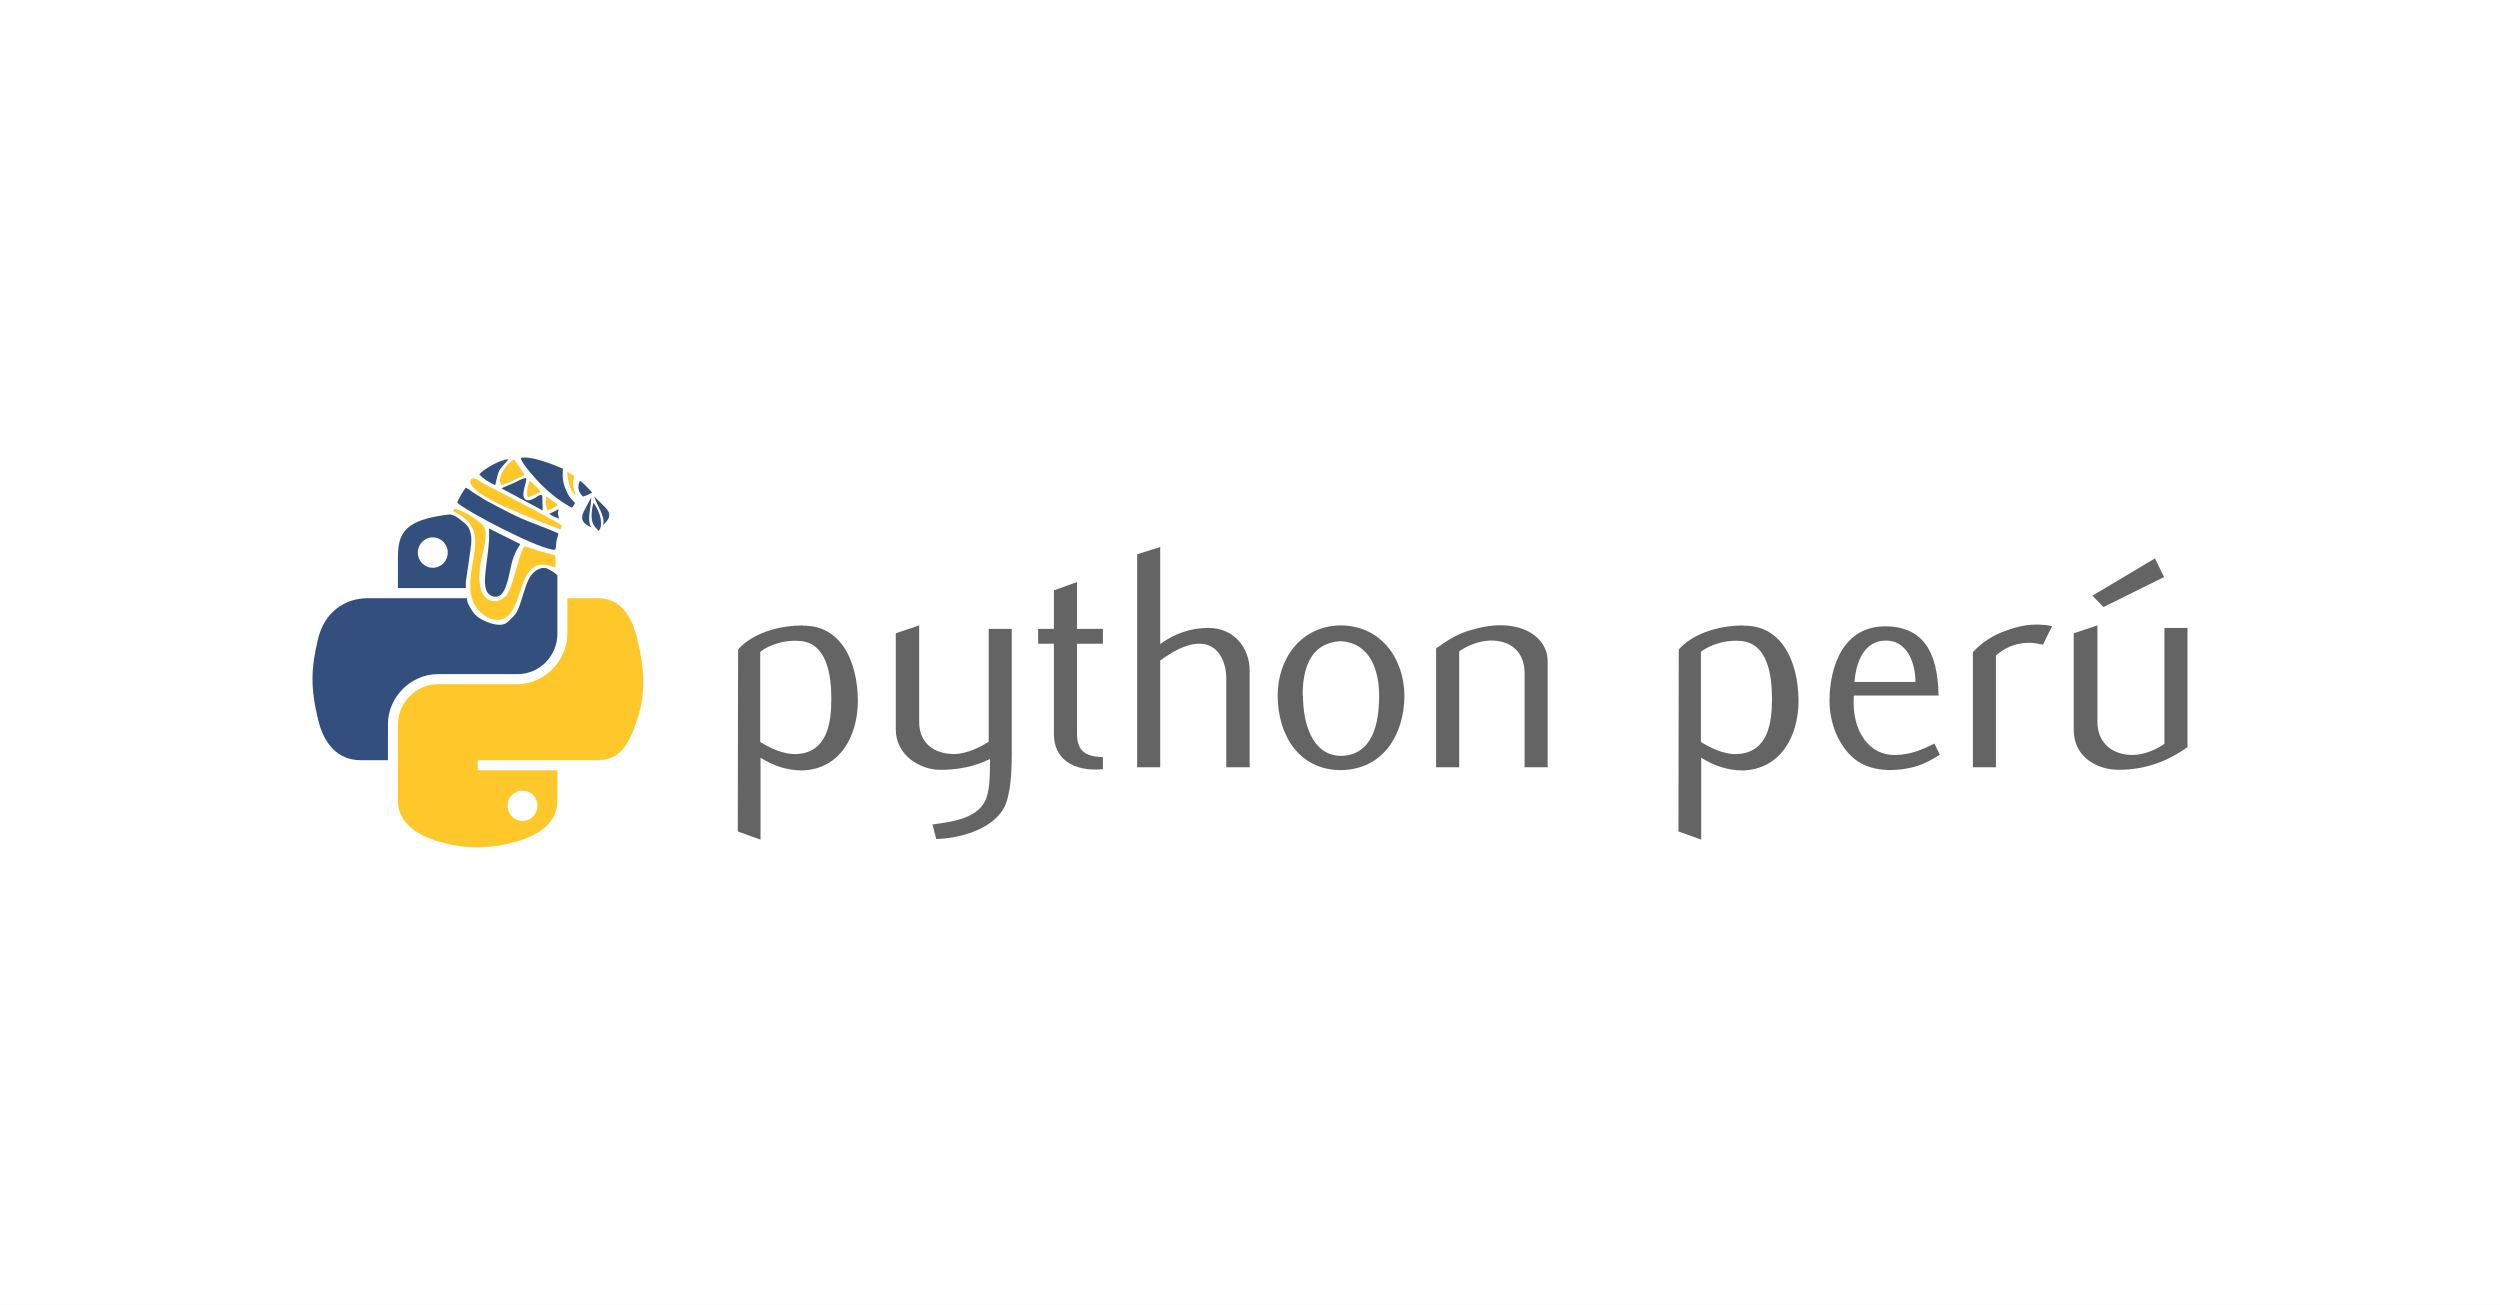
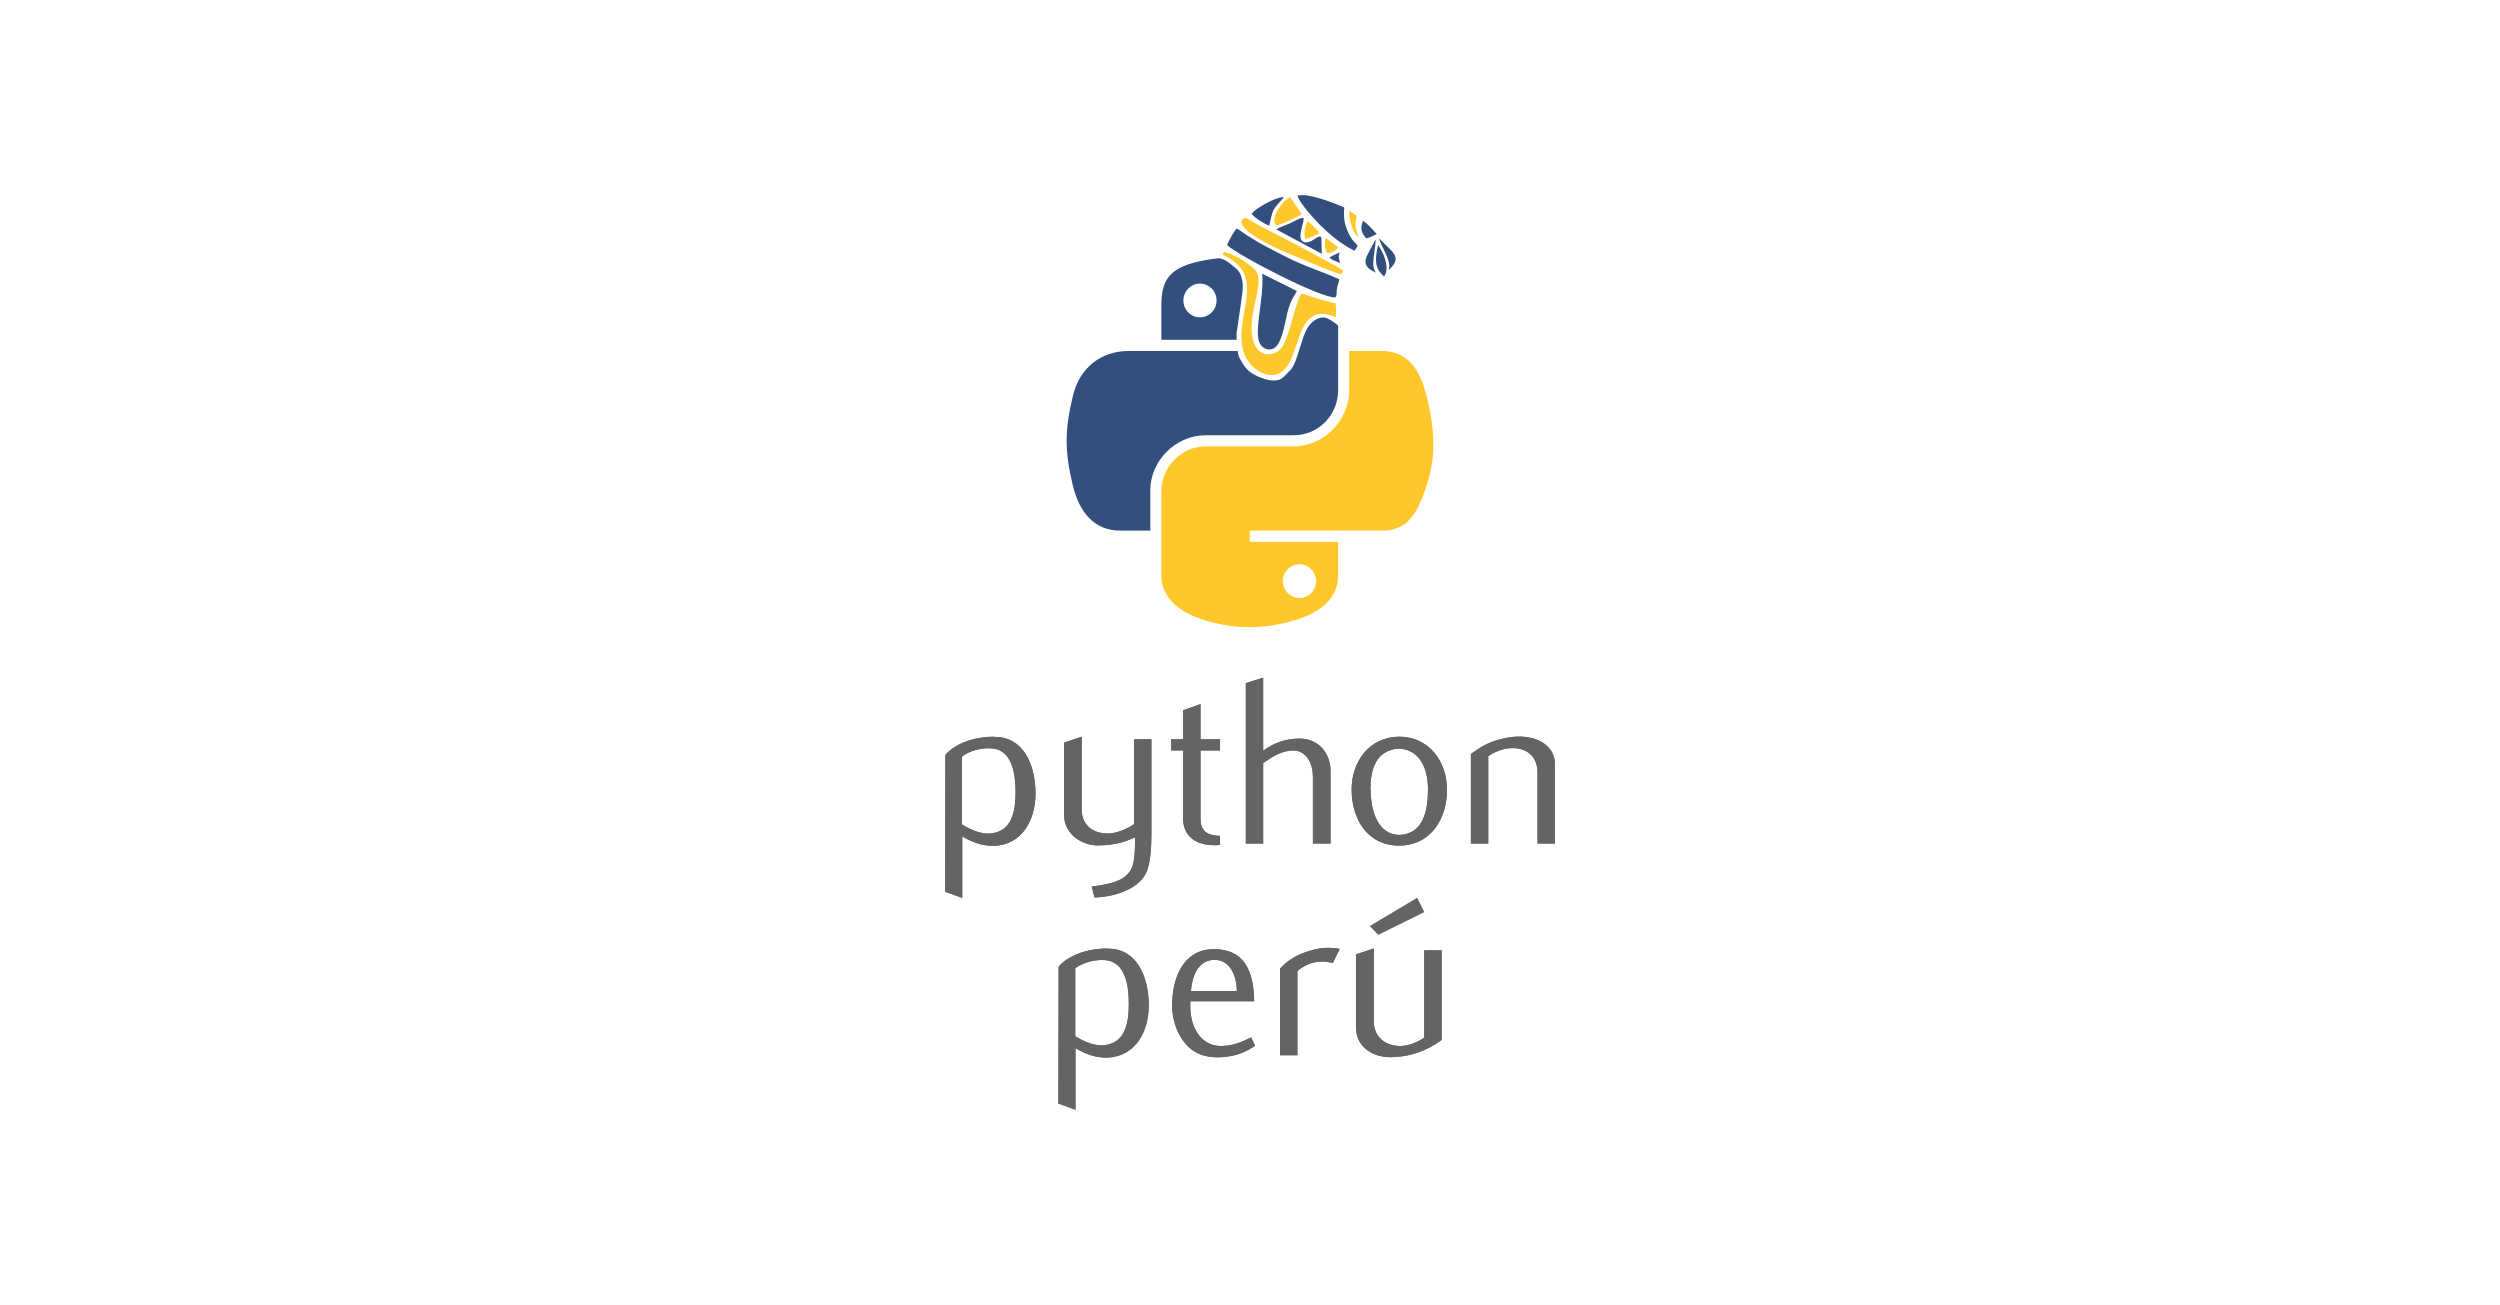
- <svg xmlns="http://www.w3.org/2000/svg" width="1640" height="856" version="1.1" viewBox="0 0 1640 856">
+ <svg xmlns="http://www.w3.org/2000/svg" width="1640" height="856" version="1.1" viewBox="0 0 1640 856" id="svg39">
+   <defs id="defs43" />
  <rect x="0" y="5.6843419e-14" width="1640" height="856" style="fill:#ffffff" id="rect2" />
-   <g>
-     <g>
-       <path d="m 337.294,301.372 c -4.021,1.423 -12.373,12.435 -8.228,16.704 2.042,-0.124 13.425,-5.32 15.034,-6.681 z m 34.893,8.043 c -0.062,4.516 1.609,12.497 5.321,15.467 -0.433,-3.898 -2.661,-4.949 -0.805,-12.559 z m -61.667,4.359 c -0.617,-7.5e-4 -1.158,0.219 -1.56,0.776 -4.269,5.877 19.859,16.952 23.88,18.622 11.693,4.826 22.396,9.775 34.769,13.982 l 0.99,-2.351 c -1.67,-1.794 -38.048,-20.725 -44.791,-24.128 -2.536,-1.237 -5.073,-2.598 -7.424,-4.021 -1.485,-0.882 -4.014,-2.877 -5.864,-2.88 z m 36.921,1.766 c -1.67,4.207 -2.103,7.424 -1.237,10.641 1.547,-0.247 6.743,-2.599 8.414,-3.527 l -1.423,-1.918 c -0.68,-0.681 -1.175,-1.175 -1.794,-1.732 -1.299,-1.299 -2.165,-2.537 -3.96,-3.465 z m 10.888,10.022 c -0.742,2.97 -0.742,7.053 1.114,9.094 2.227,-0.309 4.702,-1.67 6.372,-3.588 -0.371,-0.433 -6.496,-4.95 -7.486,-5.506 z m -60.057,8.299 c -0.566,0.026 -0.355,0.444 -0.634,0.548 0.062,1.918 -1.918,-0.124 3.217,2.846 1.237,0.681 2.722,1.733 3.898,2.661 12.683,10.641 4.454,25.55 3.774,41.945 -0.247,6.001 0.495,11.445 3.527,16.023 2.908,4.454 8.846,9.156 15.033,8.723 18.684,-1.485 9.713,-45.657 36.996,-34.336 0.681,-1.299 0.371,-6.62 0,-8.042 l -9.961,-2.599 c -2.598,-0.681 -7.671,-2.846 -10.084,-3.217 -3.279,3.465 -6.805,24.19 -11.321,31.428 -5.011,7.919 -23.262,8.352 -16.951,-22.643 0.99,-4.702 2.66,-11.074 2.784,-15.467 0.247,-6.248 -1.794,-7.609 -6.496,-11.012 -3.898,-2.846 -6.311,-4.269 -10.456,-5.877 -1.976,-0.785 -2.886,-1.001 -3.326,-0.981 z" style="fill:#ffc82a" />
-       <path d="m 344.435,300.141 c -1.032,-0.007 -1.96,0.087 -2.748,0.303 0.247,3.403 10.084,14.168 13.425,17.508 5.444,5.382 12.188,11.074 20.106,15.096 4.269,-5.197 0.433,-1.361 -3.897,-11.507 -1.98,-4.578 -2.537,-8.166 -2.042,-14.106 -5.305,-2.274 -17.621,-7.247 -24.844,-7.294 z m -11.276,1.212 c -4.598,0.002 -16.117,6.38 -18.694,9.857 1.98,2.475 6.743,5.568 10.393,7.053 2.598,-10.765 1.423,-8.599 8.723,-16.89 -0.133,-0.013 -0.274,-0.02 -0.423,-0.02 z m 11.646,12.297 c -1.886,-0.004 -6.014,2.435 -7.696,3.189 -1.485,0.681 -7.301,2.846 -8.043,3.588 l 26.912,14.415 -0.185,-7.919 c -0.062,-1.609 0.185,-1.175 -0.619,-2.289 -2.042,0.062 -3.031,1.485 -5.197,2.537 -1.547,0.742 -4.145,1.794 -5.754,0 -2.66,-3.031 1.608,-10.95 0.928,-13.487 -0.104,-0.023 -0.22,-0.034 -0.346,-0.034 z m 35.61,1.705 c -1.98,4.578 -0.866,7.486 1.98,10.394 1.114,-0.124 5.382,-2.104 6.125,-2.599 -2.413,-2.413 -4.764,-5.568 -8.104,-7.795 z m -74.735,4.578 c -1.423,1.114 -4.826,7.362 -5.754,9.713 5.135,5.444 55.68,31.799 64.094,30.995 1.052,-0.99 0.619,-3.155 0.866,-4.826 0.247,-1.98 1.237,-3.96 1.423,-5.877 -11.569,-5.259 -20.106,-7.362 -32.665,-13.858 -5.197,-2.722 -9.837,-5.011 -14.601,-7.671 -2.537,-1.485 -4.393,-2.66 -6.867,-4.207 -1.98,-1.175 -4.702,-3.403 -6.496,-4.269 z m 84.076,5.63 c 1.918,6.31 7.857,13.858 5.692,18.993 8.909,-7.857 2.227,-10.579 -5.692,-18.993 z m -1.918,0.681 c -5.011,10.332 -10.579,14.972 0.248,19.797 -3.588,-4.269 -0.124,-13.178 -0.248,-19.797 z m 1.485,3.465 c -3.403,13.301 0.99,15.899 3.465,18.622 3.155,-4.021 1.113,-12.126 -3.465,-18.622 z m -22.828,4.331 -6.063,2.97 c 1.237,1.361 4.083,2.413 6.31,3.279 -0.433,-3.155 -1.237,-2.784 -0.247,-6.248 z m -45.781,12.621 c 1.299,14.724 -5.383,34.83 -1.176,41.636 2.227,3.526 6.434,4.145 9.094,1.794 4.454,-3.959 6.001,-17.446 7.548,-22.457 2.413,-7.733 4.083,-8.167 5.011,-10.765 z" style="fill:#334f7d" />
+   <g id="g82" transform="matrix(0.446435,0,0,0.446435,591.4253,85.14287)">
+     <g id="g38">
+       <g id="g30">
+         <path d="m 571.075,99.056 c -9.985,3.533 -30.722,30.876 -20.43,41.475 5.069,-0.307 33.334,-13.21 37.327,-16.59 z m 86.636,19.97 c -0.154,11.213 3.994,31.029 13.21,38.402 -1.075,-9.677 -6.606,-12.289 -1.998,-31.183 z m -153.116,10.822 c -1.531,-0.002 -2.875,0.544 -3.873,1.927 -10.599,14.593 49.308,42.09 59.293,46.237 29.032,11.982 55.607,24.27 86.329,34.716 l 2.458,-5.838 c -4.147,-4.455 -94.47,-51.459 -111.213,-59.908 -6.298,-3.072 -12.595,-6.451 -18.432,-9.984 -3.687,-2.189 -9.966,-7.143 -14.56,-7.15 z m 91.671,4.385 c -4.147,10.445 -5.222,18.433 -3.072,26.421 3.84,-0.614 16.743,-6.452 20.89,-8.756 l -3.533,-4.762 c -1.69,-1.69 -2.918,-2.918 -4.454,-4.301 -3.226,-3.226 -5.377,-6.298 -9.831,-8.602 z m 27.035,24.884 c -1.843,7.373 -1.843,17.511 2.765,22.58 5.53,-0.768 11.675,-4.147 15.822,-8.909 -0.922,-1.075 -16.13,-12.289 -18.587,-13.672 z M 474.184,179.724 c -1.405,0.065 -0.882,1.101 -1.573,1.361 0.154,4.762 -4.761,-0.307 7.988,7.066 3.072,1.69 6.759,4.302 9.678,6.606 31.49,26.421 11.06,63.44 9.37,104.146 -0.614,14.9 1.229,28.418 8.756,39.785 7.22,11.06 21.965,22.734 37.326,21.659 46.39,-3.687 24.118,-113.364 91.859,-85.254 1.69,-3.226 0.922,-16.436 0,-19.969 l -24.732,-6.452 c -6.452,-1.69 -19.047,-7.066 -25.038,-7.987 -8.141,8.602 -16.896,60.062 -28.11,78.034 -12.442,19.662 -57.757,20.737 -42.089,-56.221 2.458,-11.674 6.605,-27.496 6.912,-38.402 0.614,-15.515 -4.454,-18.894 -16.128,-27.342 -9.677,-7.066 -15.669,-10.599 -25.961,-14.593 -4.906,-1.949 -7.165,-2.486 -8.258,-2.436 z" style="fill:#ffc82a" id="path26" />
+         <path d="m 588.806,95.999 c -2.562,-0.017 -4.866,0.215 -6.824,0.753 0.614,8.449 25.038,35.177 33.333,43.472 13.518,13.364 30.261,27.496 49.923,37.481 10.599,-12.903 1.076,-3.379 -9.676,-28.571 -4.916,-11.367 -6.298,-20.277 -5.069,-35.023 -13.172,-5.645 -43.751,-17.994 -61.686,-18.111 z m -27.996,3.008 c -11.417,0.004 -40.017,15.842 -46.415,24.473 4.916,6.144 16.743,13.824 25.806,17.511 6.452,-26.728 3.533,-21.352 21.659,-41.935 -0.331,-0.034 -0.681,-0.049 -1.05,-0.049 z m 28.915,30.532 c -4.683,-0.01 -14.933,6.047 -19.11,7.919 -3.687,1.69 -18.127,7.067 -19.97,8.91 l 66.82,35.791 -0.46,-19.663 c -0.154,-3.994 0.461,-2.918 -1.536,-5.683 -5.069,0.154 -7.527,3.687 -12.903,6.298 -3.84,1.843 -10.292,4.455 -14.286,0 -6.605,-7.527 3.994,-27.189 2.304,-33.487 -0.259,-0.058 -0.547,-0.085 -0.859,-0.085 z m 88.417,4.232 c -4.916,11.367 -2.15,18.587 4.916,25.807 2.765,-0.307 13.364,-5.223 15.207,-6.452 -5.991,-5.991 -11.828,-13.825 -20.123,-19.355 z m -185.56,11.368 c -3.533,2.765 -11.981,18.28 -14.286,24.117 12.75,13.518 138.248,78.956 159.139,76.959 2.611,-2.458 1.536,-7.834 2.15,-11.982 0.614,-4.916 3.072,-9.831 3.533,-14.593 -28.725,-13.057 -49.923,-18.28 -81.106,-34.409 -12.903,-6.759 -24.424,-12.442 -36.252,-19.047 -6.298,-3.687 -10.907,-6.605 -17.051,-10.445 -4.916,-2.919 -11.674,-8.448 -16.128,-10.599 z m 208.755,13.978 c 4.762,15.668 19.509,34.409 14.133,47.159 22.12,-19.508 5.529,-26.268 -14.133,-47.159 z m -4.762,1.69 c -12.442,25.653 -26.267,37.174 0.615,49.155 -8.909,-10.599 -0.308,-32.719 -0.615,-49.155 z m 3.687,8.602 c -8.449,33.026 2.458,39.477 8.602,46.236 7.834,-9.985 2.765,-30.107 -8.602,-46.236 z m -56.681,10.753 -15.054,7.373 c 3.072,3.379 10.138,5.991 15.668,8.141 -1.075,-7.834 -3.072,-6.912 -0.614,-15.515 z M 529.908,211.5 c 3.226,36.559 -13.364,86.481 -2.919,103.378 5.53,8.756 15.975,10.291 22.58,4.454 11.06,-9.831 14.901,-43.317 18.741,-55.76 5.991,-19.201 10.137,-20.277 12.442,-26.728 z" style="fill:#334f7d" id="path28" />
+       </g>
+       <g id="g36">
+         <path d="m 657.686,325.079 v 57.71 c 0,44.742 -37.932,82.399 -81.188,82.399 H 446.689 c -35.557,0 -64.98,30.432 -64.98,66.041 v 123.75 c 0,35.22 30.626,55.936 64.98,66.041 41.138,12.096 80.588,14.282 129.809,0 32.718,-9.473 64.98,-28.537 64.98,-66.041 v -49.53 H 511.67 v -16.51 h 129.809 64.98 c 37.77,0 51.845,-26.345 64.98,-65.889 13.568,-40.709 12.991,-79.858 0,-132.081 -9.334,-37.6 -27.162,-65.889 -64.98,-65.889 z m -73.008,313.39 c 13.472,0 24.387,11.039 24.387,24.689 0,13.699 -10.915,24.841 -24.387,24.841 -13.424,0 -24.387,-11.142 -24.387,-24.841 0,-13.651 10.962,-24.689 24.387,-24.689 z" style="fill:#ffc82a" id="path32" />
+         <path d="m 466.621,188.614 c -6.898,0.784 -13.566,1.742 -19.932,2.869 -54.995,9.716 -64.98,30.052 -64.98,67.555 v 49.531 h 110.723 c -0.2,-5.462 -0.158,-9.513 -0.158,-9.513 0,0 7.988,-53.303 8.756,-62.058 0.614,-8.909 0.614,-13.517 -2.304,-22.58 -2.919,-8.909 -10.446,-13.058 -13.672,-15.823 -3.07,-2.763 -9.378,-8.135 -18.432,-9.982 z m -28.111,37.404 c 13.424,0 24.386,11.142 24.386,24.841 0,13.651 -10.962,24.689 -24.386,24.689 -13.472,0 -24.387,-11.038 -24.387,-24.689 0,-13.699 10.914,-24.841 24.387,-24.841 z m 181.201,49.753 c -5.76,-0.13 -12.384,2.895 -18.835,9.462 -8.602,8.756 -12.75,27.341 -19.509,47.464 -6.605,20.123 -10.292,20.431 -20.123,30.569 -9.985,10.138 -30.108,3.378 -42.858,-3.381 -12.903,-6.759 -17.203,-16.436 -21.812,-24.731 -1.245,-2.24 -2.122,-5.92 -2.752,-10.075 H 381.708 332.935 c -37.771,0 -70.842,22.702 -81.187,65.889 -11.933,49.502 -12.462,80.391 0,132.08 9.238,38.475 31.299,65.889 69.069,65.889 h 44.683 v -59.376 c 0,-42.896 37.115,-80.732 81.188,-80.732 h 129.809 c 36.134,0 64.98,-29.753 64.98,-66.041 V 287.803 c 0,0 -3.487,-3.391 -7.737,-6.102 -2.793,-1.782 -5.916,-3.606 -8.596,-4.764 -1.69,-0.73 -3.514,-1.124 -5.434,-1.167 z" style="fill:#334f7d" id="path34" />
+       </g>
    </g>
-     <g>
-       <path d="m 372.176,392.403 v 23.243 c 0,18.02 -15.277,33.186 -32.698,33.186 h -52.281 c -14.32,0 -26.171,12.256 -26.171,26.598 v 49.841 c 0,14.185 12.335,22.528 26.171,26.598 16.569,4.872 32.457,5.752 52.281,0 13.177,-3.815 26.171,-11.493 26.171,-26.598 v -19.948 h -52.281 v -6.649 h 52.281 26.171 c 15.212,0 20.881,-10.611 26.171,-26.537 5.465,-16.396 5.232,-32.163 0,-53.196 -3.759,-15.144 -10.94,-26.537 -26.171,-26.537 z m -29.404,126.218 c 5.426,0 9.822,4.446 9.822,9.944 0,5.517 -4.396,10.005 -9.822,10.005 -5.407,0 -9.822,-4.487 -9.822,-10.005 0,-5.498 4.415,-9.944 9.822,-9.944 z" style="fill:#ffc82a" />
-       <path d="m 295.225,337.442 c -2.778,0.316 -5.464,0.702 -8.028,1.155 -22.149,3.913 -26.171,12.104 -26.171,27.208 v 19.949 h 44.594 c -0.081,-2.2 -0.064,-3.831 -0.064,-3.831 0,0 3.217,-21.468 3.527,-24.994 0.247,-3.588 0.247,-5.444 -0.928,-9.094 -1.175,-3.588 -4.207,-5.259 -5.506,-6.373 -1.237,-1.113 -3.777,-3.276 -7.424,-4.02 z m -11.322,15.065 c 5.407,0 9.822,4.487 9.822,10.005 0,5.498 -4.415,9.944 -9.822,9.944 -5.426,0 -9.822,-4.446 -9.822,-9.944 0,-5.517 4.396,-10.005 9.822,-10.005 z m 72.979,20.038 c -2.32,-0.052 -4.988,1.166 -7.586,3.811 -3.465,3.526 -5.135,11.012 -7.857,19.116 -2.66,8.104 -4.145,8.229 -8.105,12.312 -4.021,4.083 -12.126,1.361 -17.261,-1.362 -5.197,-2.722 -6.929,-6.62 -8.785,-9.96 -0.501,-0.902 -0.854,-2.384 -1.108,-4.058 h -45.154 -19.643 c -15.212,0 -28.532,9.143 -32.698,26.537 -4.806,19.937 -5.019,32.378 0,53.195 3.721,15.496 12.606,26.537 27.818,26.537 h 17.996 v -23.914 c 0,-17.276 14.948,-32.515 32.699,-32.515 h 52.281 c 14.553,0 26.171,-11.983 26.171,-26.598 v -38.255 c 0,0 -1.404,-1.366 -3.116,-2.458 -1.125,-0.718 -2.382,-1.452 -3.462,-1.919 -0.681,-0.294 -1.415,-0.453 -2.189,-0.47 z" style="fill:#334f7d" />
+     <g id="g80">
+       <path d="m 136.024,892.108 c 41.606,-0.699 60.486,38.459 60.836,82.862 0,39.159 -19.579,75.87 -61.535,77.268 -17.132,0 -31.817,-5.244 -46.151,-13.985 v 90.554 l -25.173,-9.09 0.35,-201.038 c -0.35,0 19.579,-26.222 71.325,-26.922 z m -6.293,141.95 c 33.564,-2.098 37.76,-34.963 37.76,-60.836 0,-25.173 -4.196,-62.934 -36.012,-64.332 -21.677,-1.399 -39.159,8.741 -42.655,12.237 v 99.645 c 8.391,5.244 25.173,14.335 40.907,13.286 z" style="fill:#646464" id="path40" />
+       <path d="M 264.688,999.095 V 891.758 l -25.873,8.741 v 106.288 c 0,28.32 26.222,44.753 49.298,44.753 30.068,0 47.2,-8.391 54.892,-11.887 0.35,3.846 0,2.797 0,6.643 0,11.188 -0.35,30.418 -5.594,40.208 -10.489,19.929 -38.459,22.726 -58.039,25.523 l 4.196,16.083 c 25.873,-0.699 62.234,-10.489 75.171,-34.963 7.342,-13.985 8.391,-40.907 8.391,-58.738 V 895.604 h -25.523 v 124.818 c -8.391,5.594 -23.775,13.286 -37.411,13.636 -22.726,0.35 -39.508,-11.887 -39.508,-35.313 z" style="fill:#646464" id="path42" />
+       <path d="m 413.762,912.037 v 100.344 c 0,26.222 20.279,41.606 54.193,38.459 v -13.286 c -17.831,-0.699 -28.67,-5.594 -28.67,-25.873 v -99.645 h 28.67 v -16.433 h -28.67 v -51.745 l -25.523,9.09 v 42.655 h -17.482 v 16.433 z" style="fill:#646464" id="path44" />
+       <path d="M 630.304,1048.742 V 942.105 c 0,-26.572 -18.181,-47.55 -45.452,-47.55 -20.628,0 -38.11,6.643 -53.493,17.831 V 805.05 l -25.523,8.042 v 235.651 h 25.523 V 930.567 c 12.936,-9.09 27.621,-18.53 43.704,-18.53 20.628,0 29.369,20.279 29.369,38.11 v 98.596 z" style="fill:#646464" id="path46" />
+       <path d="m 661.317,969.376 c 0,42.305 22.376,82.163 69.577,82.513 47.55,-0.35 70.625,-40.208 70.625,-82.513 -0.35,-41.256 -26.222,-77.268 -70.276,-77.618 -43.704,0.35 -69.926,36.362 -69.926,77.618 z m 27.621,0 c 0,-27.621 6.993,-58.039 41.956,-60.137 32.865,1.748 42.655,32.516 42.655,60.137 0,29.369 -6.293,65.731 -41.956,66.779 -32.865,-0.35 -42.305,-37.41 -42.305,-66.779 z" style="fill:#646464" id="path48" />
+       <path d="M 960,1048.742 V 931.616 c 0,-20.628 -16.433,-33.914 -34.963,-38.11 -18.181,-4.196 -35.313,-0.699 -47.899,2.797 -16.083,4.196 -27.621,11.538 -40.557,20.978 v 131.461 h 25.523 V 920.428 c 8.042,-5.594 20.978,-11.538 34.613,-11.887 22.376,-0.35 37.76,12.587 37.76,36.012 v 104.19 z" style="fill:#646464" id="path50" />
+       <path d="m 136.024,892.108 c 41.606,-0.699 60.486,38.459 60.836,82.862 0,39.159 -19.579,75.87 -61.535,77.268 -17.132,0 -31.817,-5.244 -46.151,-13.985 v 90.554 l -25.173,-9.09 0.35,-201.038 c -0.35,0 19.579,-26.222 71.325,-26.922 z m -6.293,141.95 c 33.564,-2.098 37.76,-34.963 37.76,-60.836 0,-25.173 -4.196,-62.934 -36.012,-64.332 -21.677,-1.399 -39.159,8.741 -42.655,12.237 v 99.645 c 8.391,5.244 25.173,14.335 40.907,13.286 z" style="fill:#646464" id="path52" />
+       <path d="M 264.688,999.095 V 891.758 l -25.873,8.741 v 106.288 c 0,28.32 26.222,44.753 49.298,44.753 30.068,0 47.2,-8.391 54.892,-11.887 0.35,3.846 0,2.797 0,6.643 0,11.188 -0.35,30.418 -5.594,40.208 -10.489,19.929 -38.459,22.726 -58.039,25.523 l 4.196,16.083 c 25.873,-0.699 62.234,-10.489 75.171,-34.963 7.342,-13.985 8.391,-40.907 8.391,-58.738 V 895.604 h -25.523 v 124.818 c -8.391,5.594 -23.775,13.286 -37.411,13.636 -22.726,0.35 -39.508,-11.887 -39.508,-35.313 z" style="fill:#646464" id="path54" />
+       <path d="m 413.762,912.037 v 100.344 c 0,26.222 20.279,41.606 54.193,38.459 v -13.286 c -17.831,-0.699 -28.67,-5.594 -28.67,-25.873 v -99.645 h 28.67 v -16.433 h -28.67 v -51.745 l -25.523,9.09 v 42.655 h -17.482 v 16.433 z" style="fill:#646464" id="path56" />
+       <path d="M 630.304,1048.742 V 942.105 c 0,-26.572 -18.181,-47.55 -45.452,-47.55 -20.628,0 -38.11,6.643 -53.493,17.831 V 805.05 l -25.523,8.042 v 235.651 h 25.523 V 930.567 c 12.936,-9.09 27.621,-18.53 43.704,-18.53 20.628,0 29.369,20.279 29.369,38.11 v 98.596 z" style="fill:#646464" id="path58" />
+       <path d="m 661.317,969.376 c 0,42.305 22.376,82.163 69.577,82.513 47.55,-0.35 70.625,-40.208 70.625,-82.513 -0.35,-41.256 -26.222,-77.268 -70.276,-77.618 -43.704,0.35 -69.926,36.362 -69.926,77.618 z m 27.621,0 c 0,-27.621 6.993,-58.039 41.956,-60.137 32.865,1.748 42.655,32.516 42.655,60.137 0,29.369 -6.293,65.731 -41.956,66.779 -32.865,-0.35 -42.305,-37.41 -42.305,-66.779 z" style="fill:#646464" id="path60" />
+       <path d="M 960,1048.742 V 931.616 c 0,-20.628 -16.433,-33.914 -34.963,-38.11 -18.181,-4.196 -35.313,-0.699 -47.899,2.797 -16.083,4.196 -27.621,11.538 -40.557,20.978 v 131.461 h 25.523 V 920.428 c 8.042,-5.594 20.978,-11.538 34.613,-11.887 22.376,-0.35 37.76,12.587 37.76,36.012 v 104.19 z" style="fill:#646464" id="path62" />
+       <path d="m 302.437,1203.279 c 41.606,-0.699 60.486,38.459 60.836,82.862 0,39.159 -19.579,75.87 -61.535,77.269 -17.132,0 -31.816,-5.245 -46.151,-13.985 v 90.554 l -25.174,-9.09 0.35,-201.038 c -0.35,0 19.579,-26.222 71.325,-26.922 z m -6.293,141.95 c 33.565,-2.098 37.76,-34.963 37.76,-60.836 0,-25.173 -4.196,-62.934 -36.012,-64.332 -21.677,-1.399 -39.158,8.741 -42.655,12.237 v 99.645 c 8.391,5.245 25.173,14.335 40.907,13.286 z" style="fill:#646464" id="path64" />
+       <path d="m 519.558,1345.929 -5.944,-12.237 c -12.936,6.293 -25.523,12.237 -43.005,12.587 -28.67,1.049 -48.948,-25.873 -46.151,-65.731 h 93.701 c -0.699,-47.2 -16.433,-76.569 -59.088,-76.569 -44.753,0 -61.185,41.606 -61.535,81.814 0,25.873 10.139,49.997 26.922,64.332 18.181,15.384 46.85,15.034 68.877,8.741 10.139,-3.147 18.181,-7.692 26.222,-12.936 z m -27.271,-80.415 h -67.129 c 1.748,-22.027 10.489,-45.802 34.963,-45.802 22.726,0 32.516,23.775 32.516,46.151 z" style="fill:#646464" id="path66" />
+       <path d="m 619.411,1222.159 c 3.496,0 9.44,1.049 14.335,2.098 2.797,-6.293 6.993,-14.335 10.139,-20.628 -21.327,-3.846 -36.012,-0.35 -51.396,5.245 -14.335,4.895 -26.922,13.286 -36.362,23.775 v 127.266 h 25.523 v -123.769 c 9.09,-7.692 20.628,-13.985 37.41,-13.985 z" style="fill:#646464" id="path68" />
+       <path d="m 667.72,1211.67 v 106.987 c 0,30.418 26.572,44.053 49.648,44.053 30.068,0 54.892,-9.79 76.219,-25.173 v -131.811 h -25.523 v 128.315 c -8.391,5.594 -20.978,11.887 -34.614,12.237 -22.376,0.35 -39.508,-12.936 -39.508,-36.362 v -106.987 z m 32.865,-29.019 67.129,-33.215 -10.139,-20.628 -69.227,41.256 z" style="fill:#646464" id="path70" />
+       <path d="m 302.437,1203.279 c 41.606,-0.699 60.486,38.459 60.836,82.862 0,39.159 -19.579,75.87 -61.535,77.269 -17.132,0 -31.816,-5.245 -46.151,-13.985 v 90.554 l -25.174,-9.09 0.35,-201.038 c -0.35,0 19.579,-26.222 71.325,-26.922 z m -6.293,141.95 c 33.565,-2.098 37.76,-34.963 37.76,-60.836 0,-25.173 -4.196,-62.934 -36.012,-64.332 -21.677,-1.399 -39.158,8.741 -42.655,12.237 v 99.645 c 8.391,5.245 25.173,14.335 40.907,13.286 z" style="fill:#646464" id="path72" />
+       <path d="m 519.558,1345.929 -5.944,-12.237 c -12.936,6.293 -25.523,12.237 -43.005,12.587 -28.67,1.049 -48.948,-25.873 -46.151,-65.731 h 93.701 c -0.699,-47.2 -16.433,-76.569 -59.088,-76.569 -44.753,0 -61.185,41.606 -61.535,81.814 0,25.873 10.139,49.997 26.922,64.332 18.181,15.384 46.85,15.034 68.877,8.741 10.139,-3.147 18.181,-7.692 26.222,-12.936 z m -27.271,-80.415 h -67.129 c 1.748,-22.027 10.489,-45.802 34.963,-45.802 22.726,0 32.516,23.775 32.516,46.151 z" style="fill:#646464" id="path74" />
+       <path d="m 619.411,1222.159 c 3.496,0 9.44,1.049 14.335,2.098 2.797,-6.293 6.993,-14.335 10.139,-20.628 -21.327,-3.846 -36.012,-0.35 -51.396,5.245 -14.335,4.895 -26.922,13.286 -36.362,23.775 v 127.266 h 25.523 v -123.769 c 9.09,-7.692 20.628,-13.985 37.41,-13.985 z" style="fill:#646464" id="path76" />
+       <path d="m 667.72,1211.67 v 106.987 c 0,30.418 26.572,44.053 49.648,44.053 30.068,0 54.892,-9.79 76.219,-25.173 v -131.811 h -25.523 v 128.315 c -8.391,5.594 -20.978,11.887 -34.614,12.237 -22.376,0.35 -39.508,-12.936 -39.508,-36.362 v -106.987 z m 32.865,-29.019 67.129,-33.215 -10.139,-20.628 -69.227,41.256 z" style="fill:#646464" id="path78" />
    </g>
  </g>
-   <g>
-     <path d="m 526.685,410.461 c 24.67,-0.415 35.865,22.805 36.073,49.134 0,23.219 -11.61,44.987 -36.487,45.817 -10.158,0 -18.866,-3.11 -27.366,-8.293 v 53.695 l -14.927,-5.39 0.207,-119.206 c -0.207,0 11.61,-15.549 42.292,-15.963 z m -3.732,84.17 c 19.902,-1.244 22.39,-20.731 22.39,-36.073 0,-14.927 -2.488,-37.317 -21.353,-38.146 -12.853,-0.829 -23.219,5.183 -25.292,7.256 v 59.085 c 4.976,3.11 14.927,8.5 24.256,7.878 z" style="fill:#646464" />
-     <path d="m 602.977,473.899 v -63.646 l -15.341,5.183 v 63.024 c 0,16.793 15.549,26.536 29.231,26.536 17.829,0 27.988,-4.976 32.548,-7.049 0.207,2.28 0,1.659 0,3.939 0,6.634 -0.207,18.036 -3.317,23.841 -6.219,11.817 -22.805,13.475 -34.414,15.134 l 2.488,9.537 c 15.341,-0.415 36.902,-6.219 44.573,-20.732 4.354,-8.293 4.976,-24.256 4.976,-34.829 v -82.304 h -15.134 v 74.011 c -4.976,3.317 -14.097,7.878 -22.183,8.085 -13.475,0.207 -23.427,-7.049 -23.427,-20.939 z" style="fill:#646464" />
-     <path d="m 691.371,422.278 v 59.499 c 0,15.549 12.024,24.67 32.134,22.805 v -7.878 c -10.573,-0.415 -17,-3.317 -17,-15.341 v -59.085 h 17 v -9.744 h -17 v -30.683 l -15.134,5.39 v 25.292 h -10.366 v 9.744 z" style="fill:#646464" />
-     <path d="M 819.77,503.338 V 440.107 c 0,-15.756 -10.78,-28.195 -26.951,-28.195 -12.232,0 -22.597,3.939 -31.719,10.573 v -63.646 l -15.134,4.768 v 139.73 h 15.134 V 433.265 c 7.671,-5.39 16.378,-10.988 25.914,-10.988 12.232,0 17.414,12.024 17.414,22.597 v 58.463 z" style="fill:#646464" />
-     <path d="m 838.159,456.277 c 0,25.085 13.268,48.719 41.256,48.926 28.195,-0.207 41.878,-23.841 41.878,-48.926 -0.207,-24.463 -15.549,-45.817 -41.67,-46.024 -25.914,0.207 -41.463,21.561 -41.463,46.024 z m 16.378,0 c 0,-16.378 4.146,-34.414 24.878,-35.658 19.488,1.037 25.292,19.28 25.292,35.658 0,17.414 -3.732,38.975 -24.878,39.597 -19.488,-0.207 -25.085,-22.183 -25.085,-39.597 z" style="fill:#646464" />
-     <path d="m 1015.265,503.338 v -69.451 c 0,-12.232 -9.744,-20.11 -20.732,-22.597 -10.78,-2.488 -20.939,-0.415 -28.402,1.659 -9.537,2.488 -16.378,6.841 -24.049,12.439 v 77.95 h 15.134 v -76.085 c 4.768,-3.317 12.439,-6.841 20.524,-7.049 13.268,-0.207 22.39,7.463 22.39,21.353 v 61.78 z" style="fill:#646464" />
-     <path d="m 1143.771,410.461 c 24.671,-0.415 35.866,22.805 36.073,49.134 0,23.219 -11.61,44.987 -36.487,45.817 -10.158,0 -18.866,-3.11 -27.366,-8.293 v 53.695 l -14.927,-5.39 0.207,-119.206 c -0.207,0 11.61,-15.549 42.292,-15.963 z m -3.732,84.17 c 19.902,-1.244 22.39,-20.731 22.39,-36.073 0,-14.927 -2.488,-37.317 -21.354,-38.146 -12.854,-0.829 -23.219,5.183 -25.292,7.256 v 59.085 c 4.976,3.11 14.927,8.5 24.256,7.878 z" style="fill:#646464" />
-     <path d="m 1272.514,495.045 -3.524,-7.256 c -7.671,3.732 -15.134,7.256 -25.5,7.463 -17,0.622 -29.024,-15.341 -27.366,-38.975 h 55.56 c -0.415,-27.988 -9.744,-45.402 -35.036,-45.402 -26.536,0 -36.28,24.671 -36.487,48.512 0,15.341 6.012,29.646 15.963,38.146 10.78,9.122 27.78,8.915 40.841,5.183 6.012,-1.866 10.78,-4.561 15.549,-7.671 z m -16.171,-47.682 h -39.804 c 1.037,-13.061 6.219,-27.158 20.732,-27.158 13.476,0 19.28,14.097 19.28,27.366 z" style="fill:#646464" />
-     <path d="m 1331.722,421.656 c 2.073,0 5.597,0.622 8.5,1.244 1.658,-3.732 4.146,-8.5 6.012,-12.232 -12.646,-2.28 -21.354,-0.207 -30.475,3.11 -8.5,2.902 -15.963,7.878 -21.561,14.097 v 75.463 h 15.134 v -73.39 c 5.39,-4.561 12.232,-8.293 22.183,-8.293 z" style="fill:#646464" />
-     <path d="m 1360.367,415.436 v 63.438 c 0,18.036 15.756,26.122 29.439,26.122 17.829,0 32.548,-5.805 45.195,-14.927 v -78.158 h -15.134 v 76.085 c -4.976,3.317 -12.439,7.049 -20.524,7.256 -13.268,0.207 -23.427,-7.671 -23.427,-21.561 v -63.438 z m 19.488,-17.207 39.804,-19.695 -6.012,-12.232 -41.048,24.463 z" style="fill:#646464" />
-   </g>
</svg>
